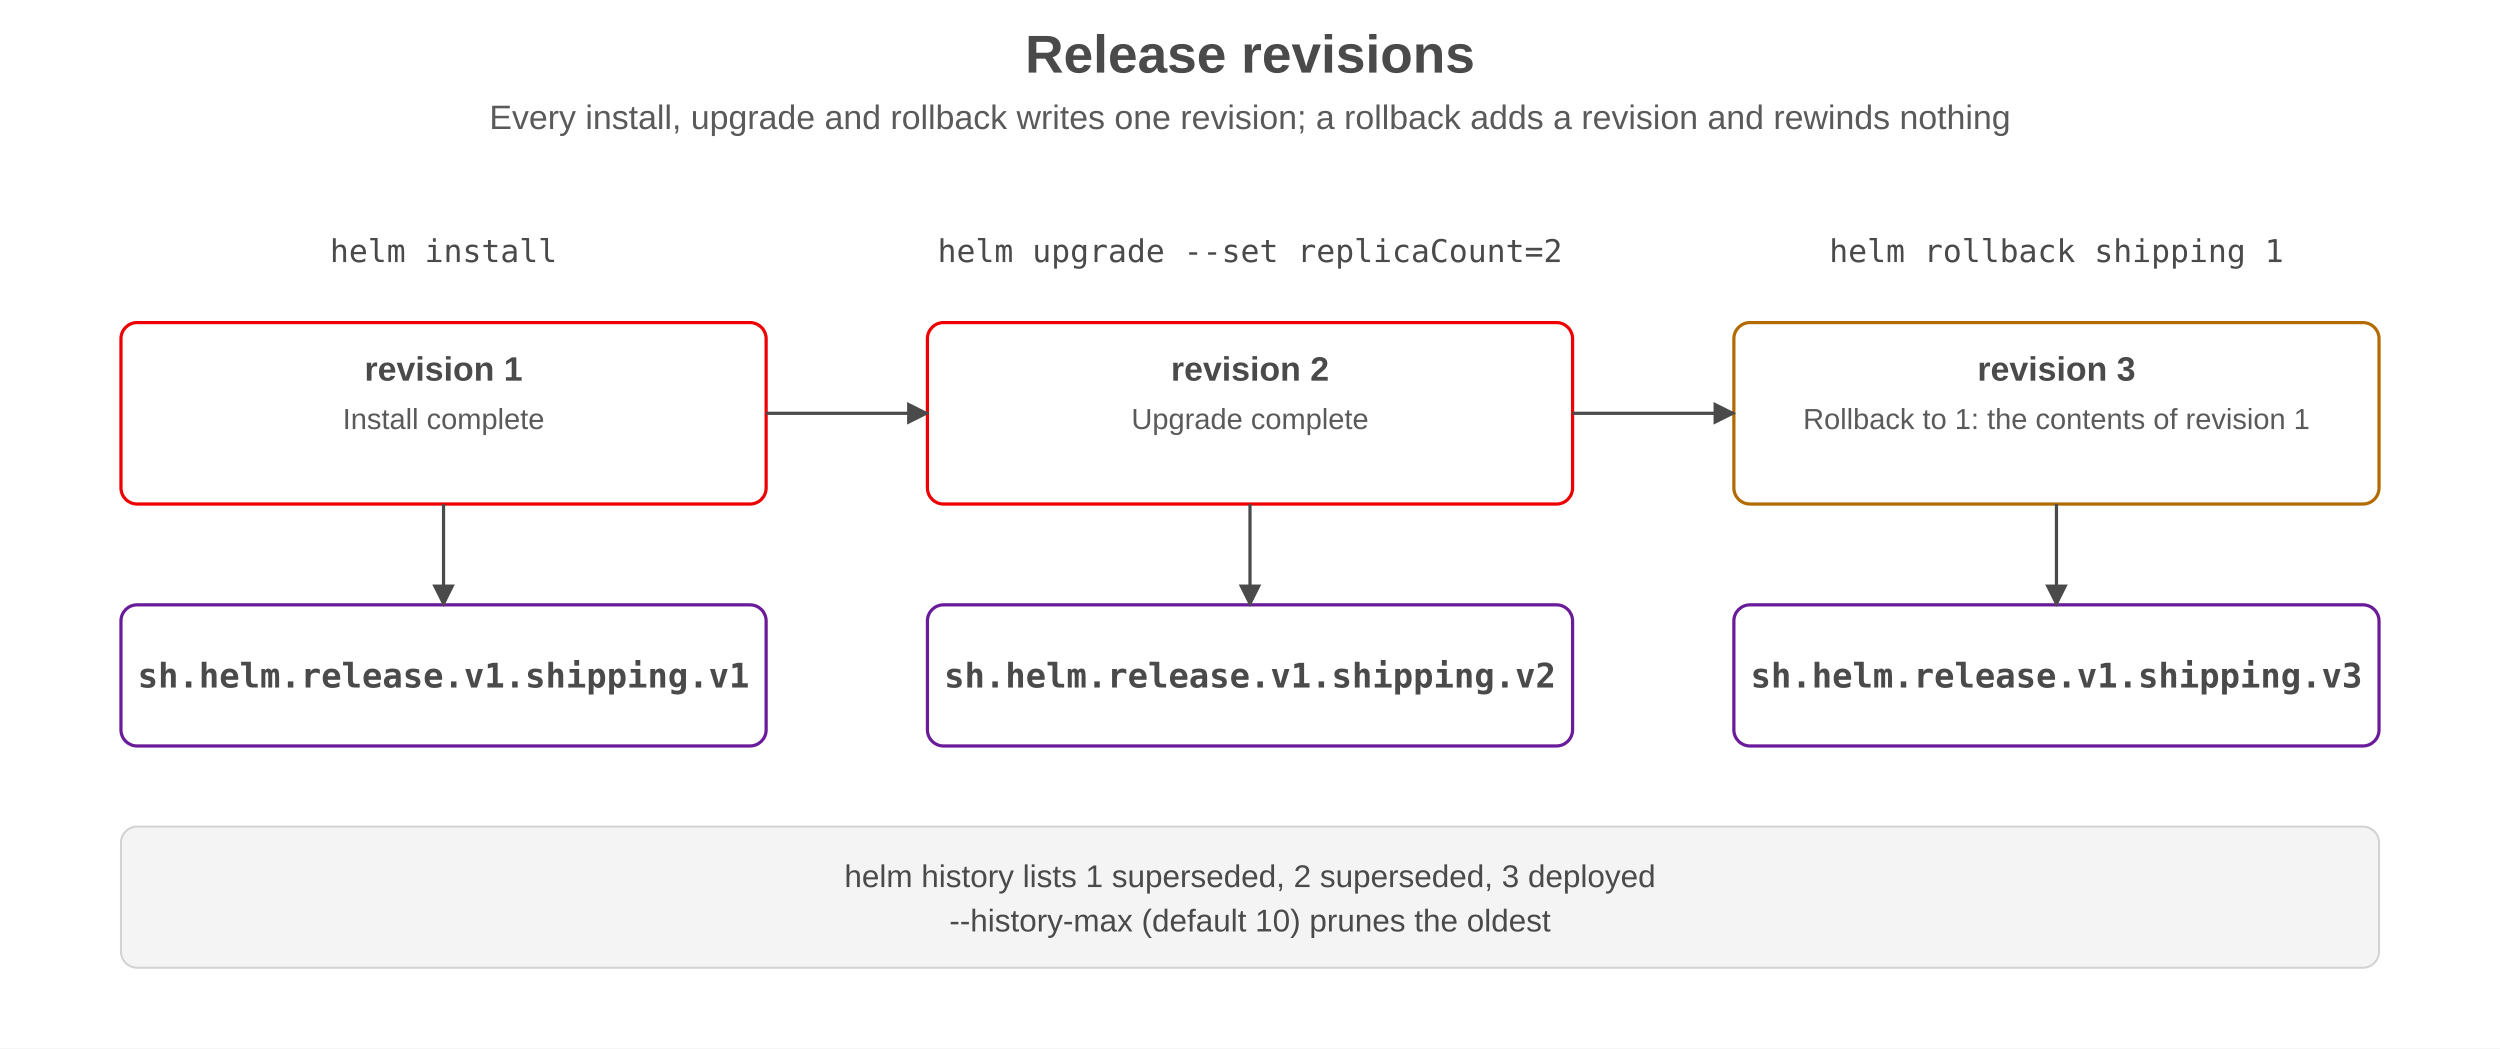
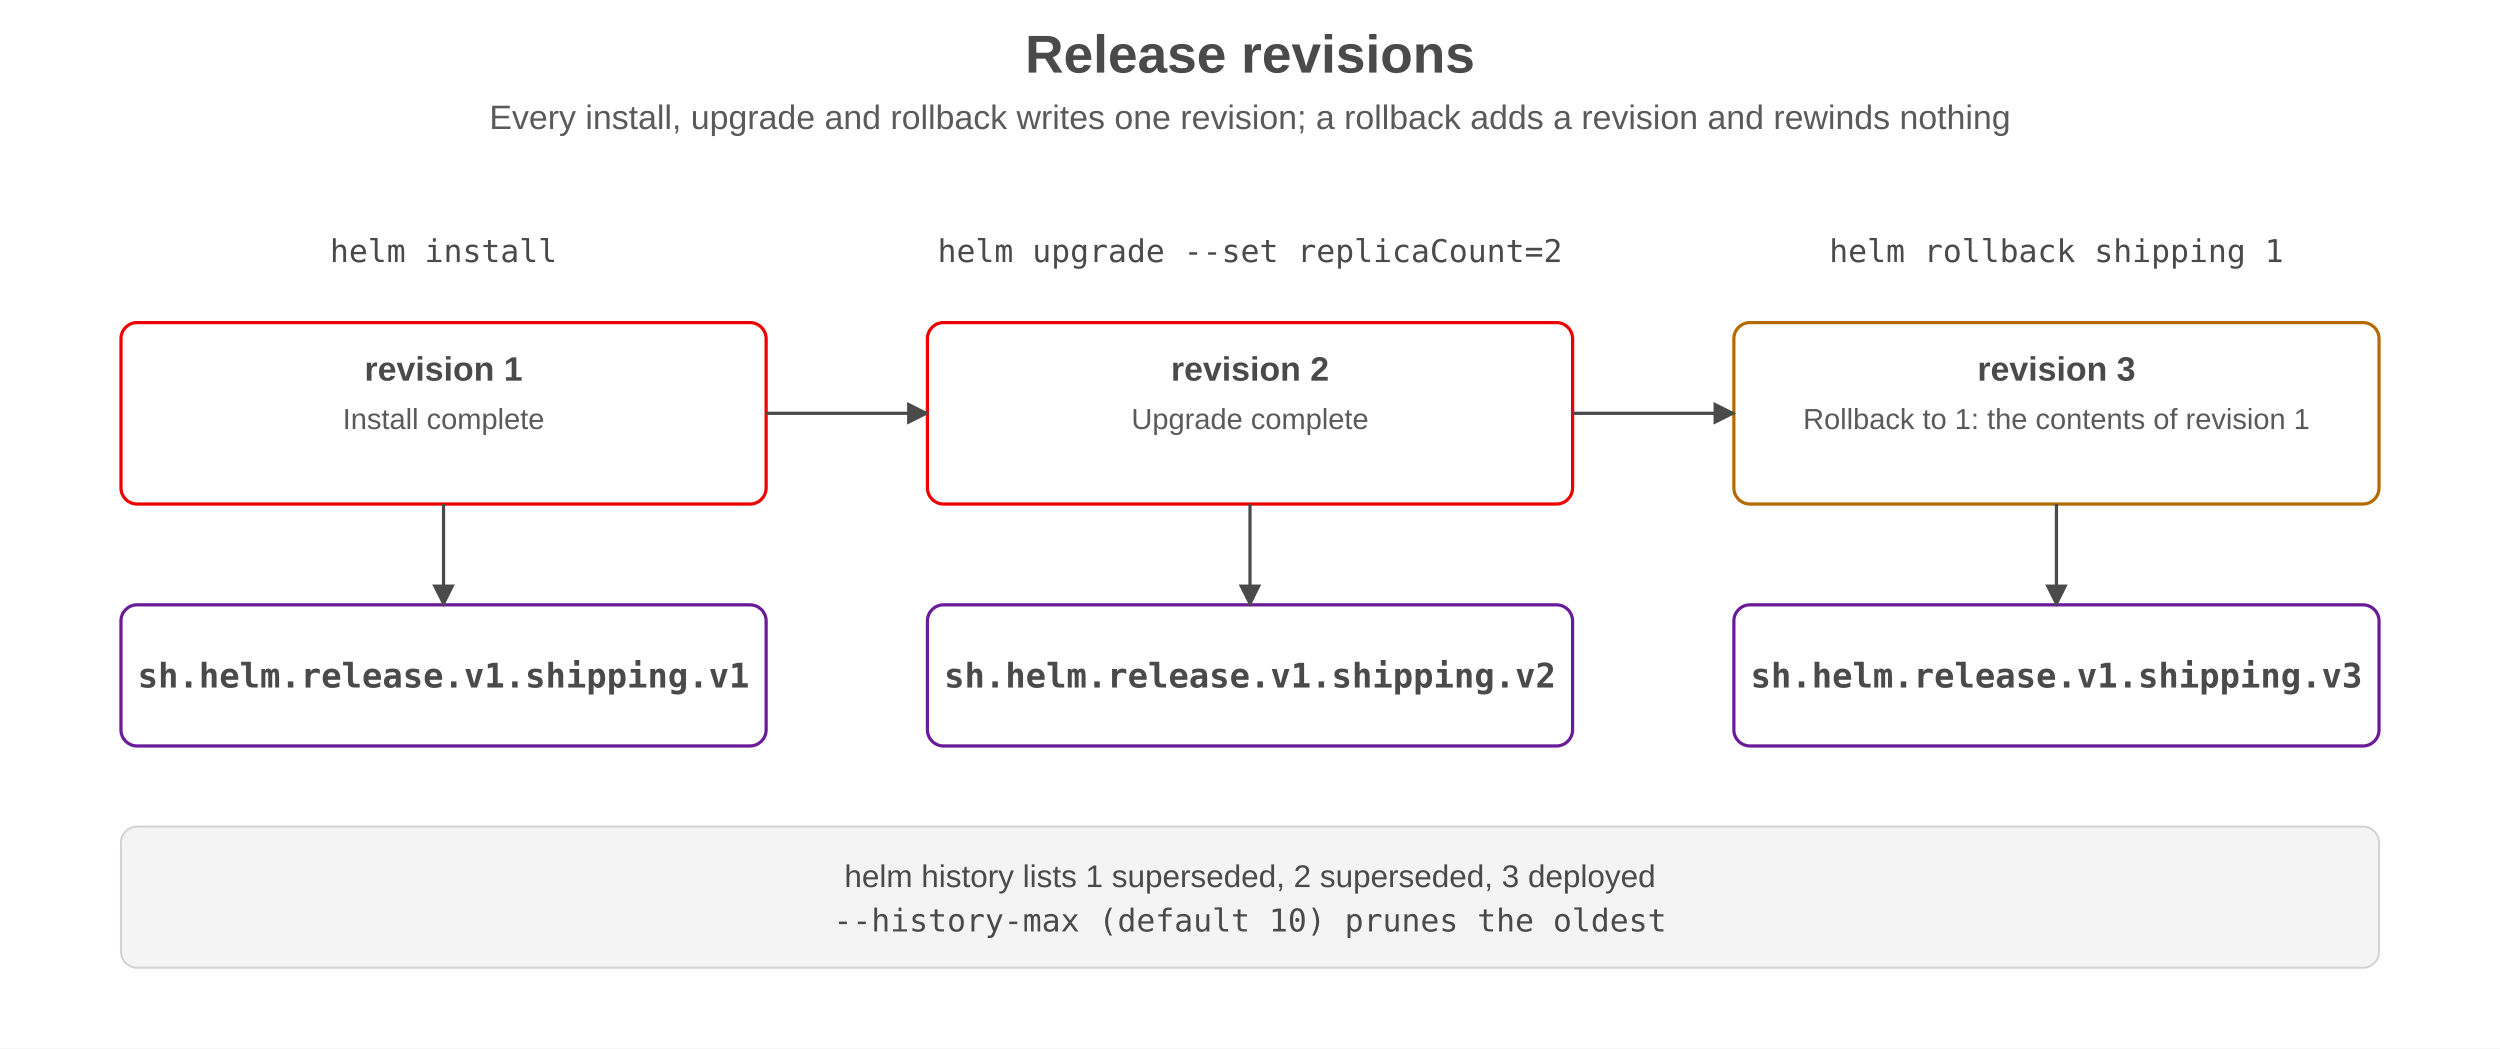
<svg xmlns="http://www.w3.org/2000/svg" viewBox="0 0 1240 520" width="1240" height="520">
  <defs>
    <marker id="_arrow_neutral_0" viewBox="0 0 10 10" refX="9" refY="5" markerWidth="7" markerHeight="7" orient="auto-start-reverse">
      <path d="M 0 0 L 10 5 L 0 10 z" fill="#4A4A4A" />
    </marker>
  </defs>
  <rect x="0" y="0" width="1240" height="520" fill="#FFFFFF" />
  <text x="620.0" y="36" font-family="Overpass, Red Hat Text, Arial, sans-serif" font-size="26.4" font-weight="bold" fill="#4A4A4A" text-anchor="middle">Release revisions</text>
  <text x="620.0" y="64" font-family="Overpass, Red Hat Text, Arial, sans-serif" font-size="16.8" font-weight="normal" fill="#5A5A5A" text-anchor="middle">Every install, upgrade and rollback writes one revision; a rollback adds a revision and rewinds nothing</text>
  <text x="220" y="130" font-family="Red Hat Mono, Menlo, monospace" font-size="15.6" font-weight="normal" fill="#4A4A4A" text-anchor="middle">helm install</text>
  <rect x="60" y="160" width="320" height="90" rx="8" ry="8" fill="#FFFFFF" stroke="#EE0000" stroke-width="1.6" />
  <text x="220.0" y="188.8" font-family="Overpass, Red Hat Text, Arial, sans-serif" font-size="16.8" font-weight="600" fill="#4A4A4A" text-anchor="middle">revision 1</text>
  <text x="220.0" y="212.8" font-family="Red Hat Text, Arial, sans-serif" font-size="14.4" fill="#5A5A5A" text-anchor="middle">Install complete</text>
  <rect x="60" y="300" width="320" height="70" rx="8" ry="8" fill="#FFFFFF" stroke="#6A1B9A" stroke-width="1.6" />
  <text x="220.0" y="341.0" font-family="Red Hat Mono, Menlo, monospace" font-size="16.8" font-weight="600" fill="#4A4A4A" text-anchor="middle">sh.helm.release.v1.shipping.v1</text>
  <line x1="220" y1="250" x2="220" y2="300" stroke="#4A4A4A" stroke-width="1.6" marker-end="url(#_arrow_neutral_0)" />
  <text x="620" y="130" font-family="Red Hat Mono, Menlo, monospace" font-size="15.6" font-weight="normal" fill="#4A4A4A" text-anchor="middle">helm upgrade --set replicaCount=2</text>
  <rect x="460" y="160" width="320" height="90" rx="8" ry="8" fill="#FFFFFF" stroke="#EE0000" stroke-width="1.6" />
  <text x="620.0" y="188.8" font-family="Overpass, Red Hat Text, Arial, sans-serif" font-size="16.8" font-weight="600" fill="#4A4A4A" text-anchor="middle">revision 2</text>
  <text x="620.0" y="212.8" font-family="Red Hat Text, Arial, sans-serif" font-size="14.4" fill="#5A5A5A" text-anchor="middle">Upgrade complete</text>
  <rect x="460" y="300" width="320" height="70" rx="8" ry="8" fill="#FFFFFF" stroke="#6A1B9A" stroke-width="1.6" />
  <text x="620.0" y="341.0" font-family="Red Hat Mono, Menlo, monospace" font-size="16.8" font-weight="600" fill="#4A4A4A" text-anchor="middle">sh.helm.release.v1.shipping.v2</text>
  <line x1="620" y1="250" x2="620" y2="300" stroke="#4A4A4A" stroke-width="1.6" marker-end="url(#_arrow_neutral_0)" />
  <text x="1020" y="130" font-family="Red Hat Mono, Menlo, monospace" font-size="15.6" font-weight="normal" fill="#4A4A4A" text-anchor="middle">helm rollback shipping 1</text>
  <rect x="860" y="160" width="320" height="90" rx="8" ry="8" fill="#FFFFFF" stroke="#B36B00" stroke-width="1.6" />
  <text x="1020.0" y="188.8" font-family="Overpass, Red Hat Text, Arial, sans-serif" font-size="16.8" font-weight="600" fill="#4A4A4A" text-anchor="middle">revision 3</text>
  <text x="1020.0" y="212.8" font-family="Red Hat Text, Arial, sans-serif" font-size="14.4" fill="#5A5A5A" text-anchor="middle">Rollback to 1: the contents of revision 1</text>
  <rect x="860" y="300" width="320" height="70" rx="8" ry="8" fill="#FFFFFF" stroke="#6A1B9A" stroke-width="1.6" />
  <text x="1020.0" y="341.0" font-family="Red Hat Mono, Menlo, monospace" font-size="16.8" font-weight="600" fill="#4A4A4A" text-anchor="middle">sh.helm.release.v1.shipping.v3</text>
  <line x1="1020" y1="250" x2="1020" y2="300" stroke="#4A4A4A" stroke-width="1.6" marker-end="url(#_arrow_neutral_0)" />
  <line x1="380" y1="205" x2="460" y2="205" stroke="#4A4A4A" stroke-width="1.6" marker-end="url(#_arrow_neutral_0)" />
  <line x1="780" y1="205" x2="860" y2="205" stroke="#4A4A4A" stroke-width="1.6" marker-end="url(#_arrow_neutral_0)" />
  <rect x="60" y="410" width="1120" height="70" rx="8" ry="8" fill="#F4F4F4" stroke="#D2D2D2" stroke-width="1" />
  <text x="620" y="440" font-family="Overpass, Red Hat Text, Arial, sans-serif" font-size="15.6" font-weight="normal" fill="#4A4A4A" text-anchor="middle">helm history lists 1 superseded, 2 superseded, 3 deployed</text>
-   <text x="620" y="462" font-family="Overpass, Red Hat Text, Arial, sans-serif" font-size="15.6" font-weight="normal" fill="#4A4A4A" text-anchor="middle">--history-max (default 10) prunes the oldest</text>
+   <text x="620" y="462" font-family="Red Hat Mono, Menlo, monospace" font-size="15.6" font-weight="normal" fill="#4A4A4A" text-anchor="middle">--history-max (default 10) prunes the oldest</text>
</svg>
